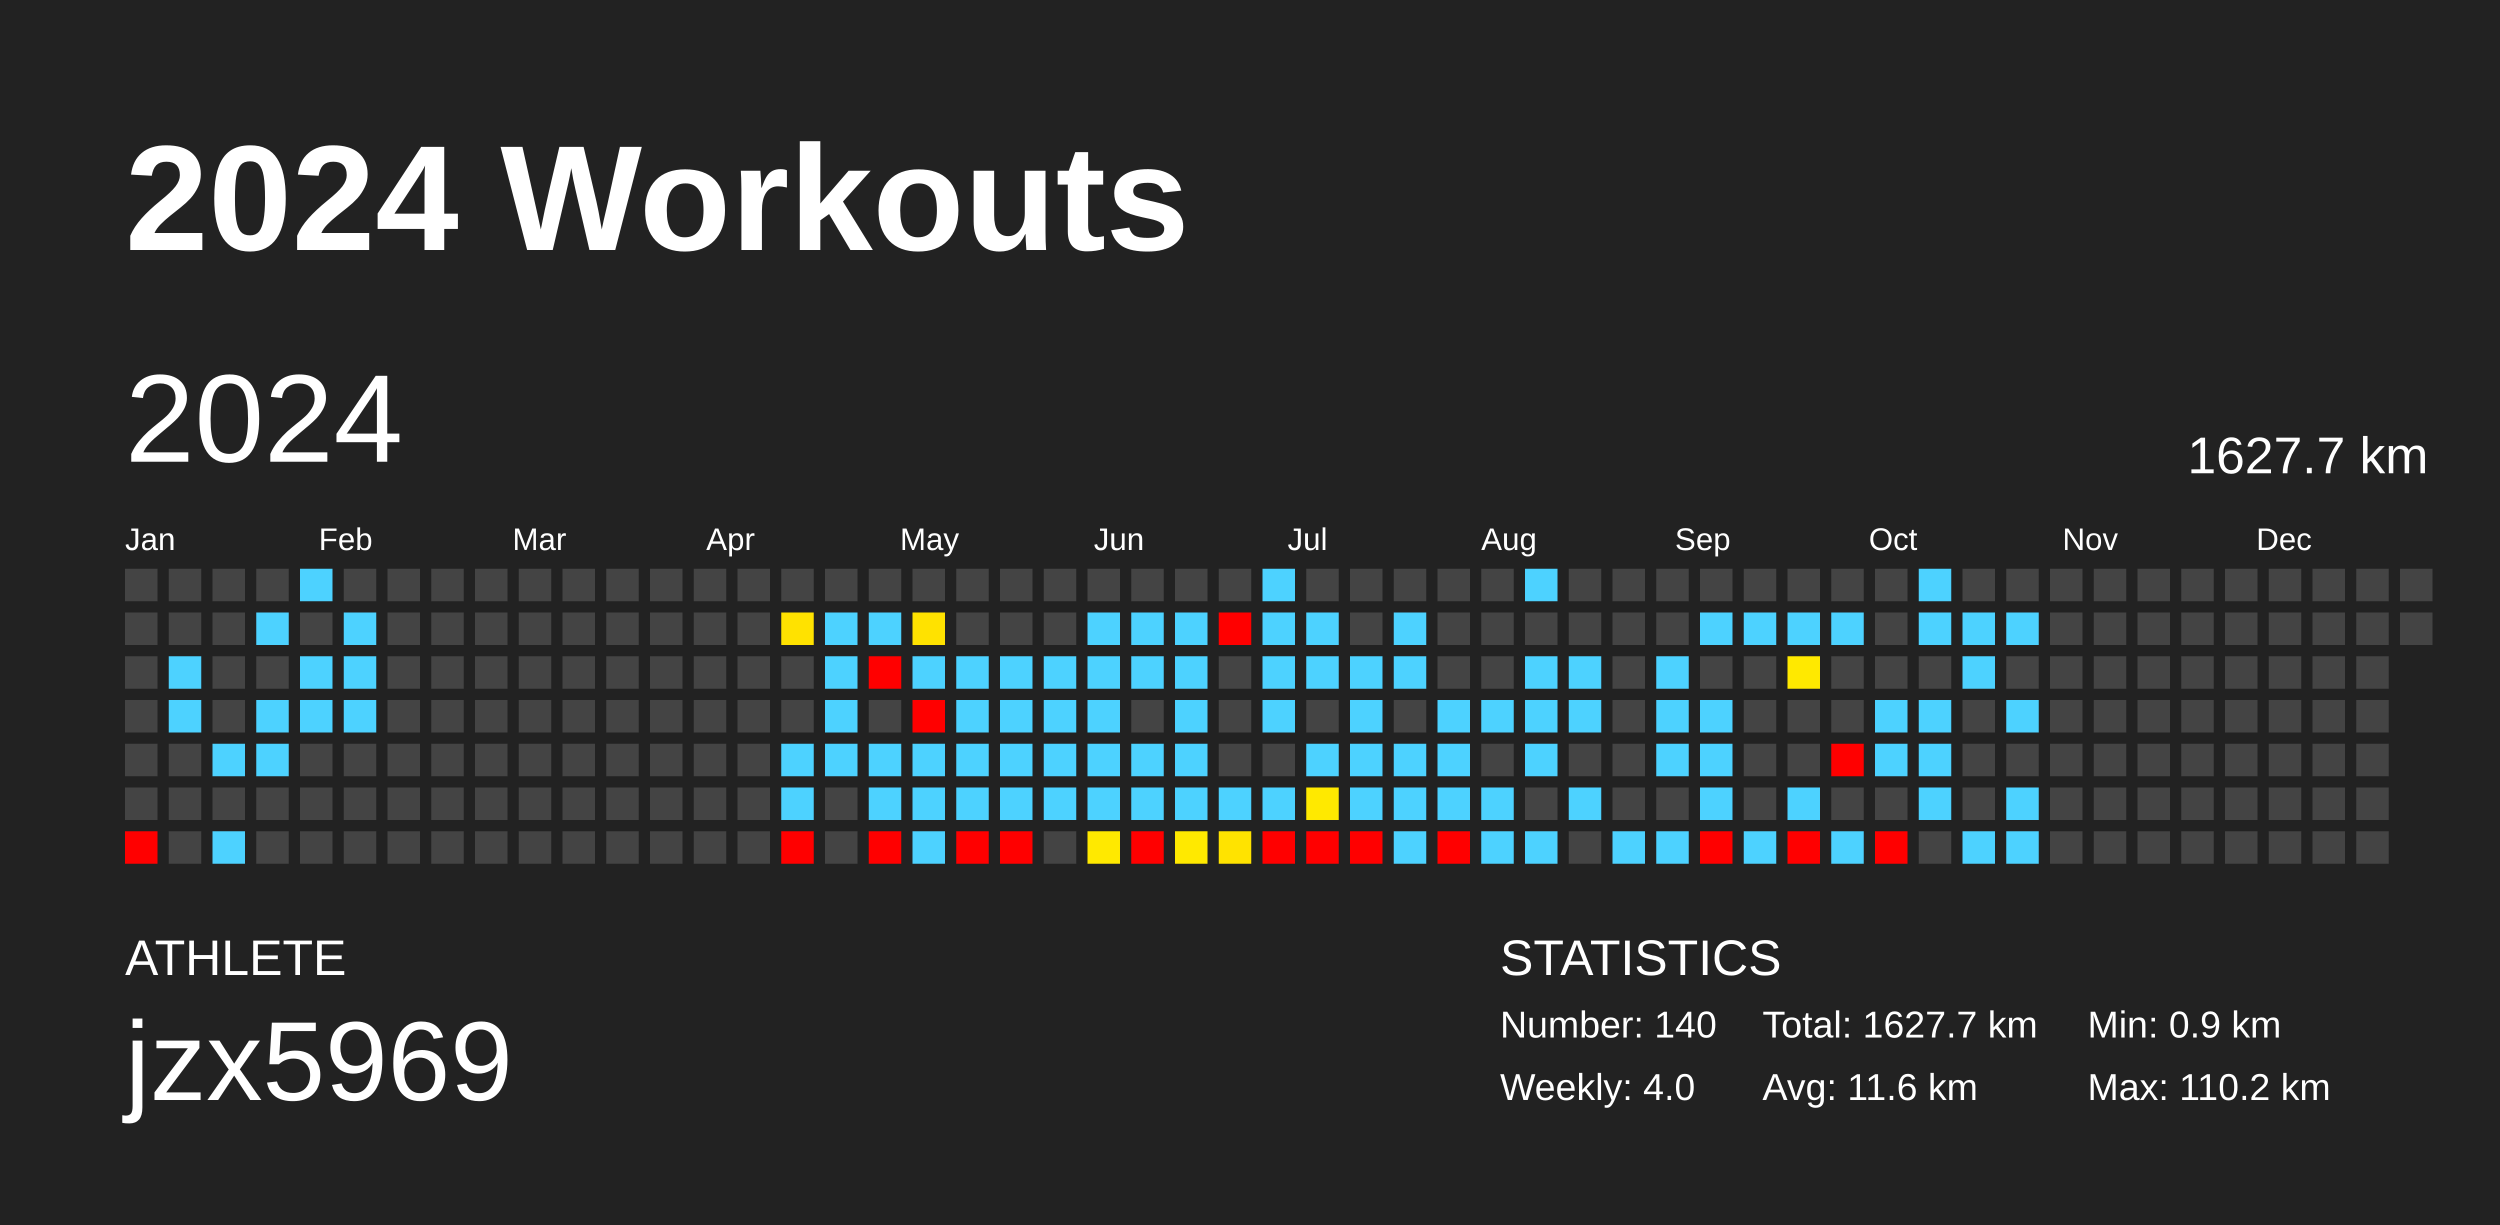
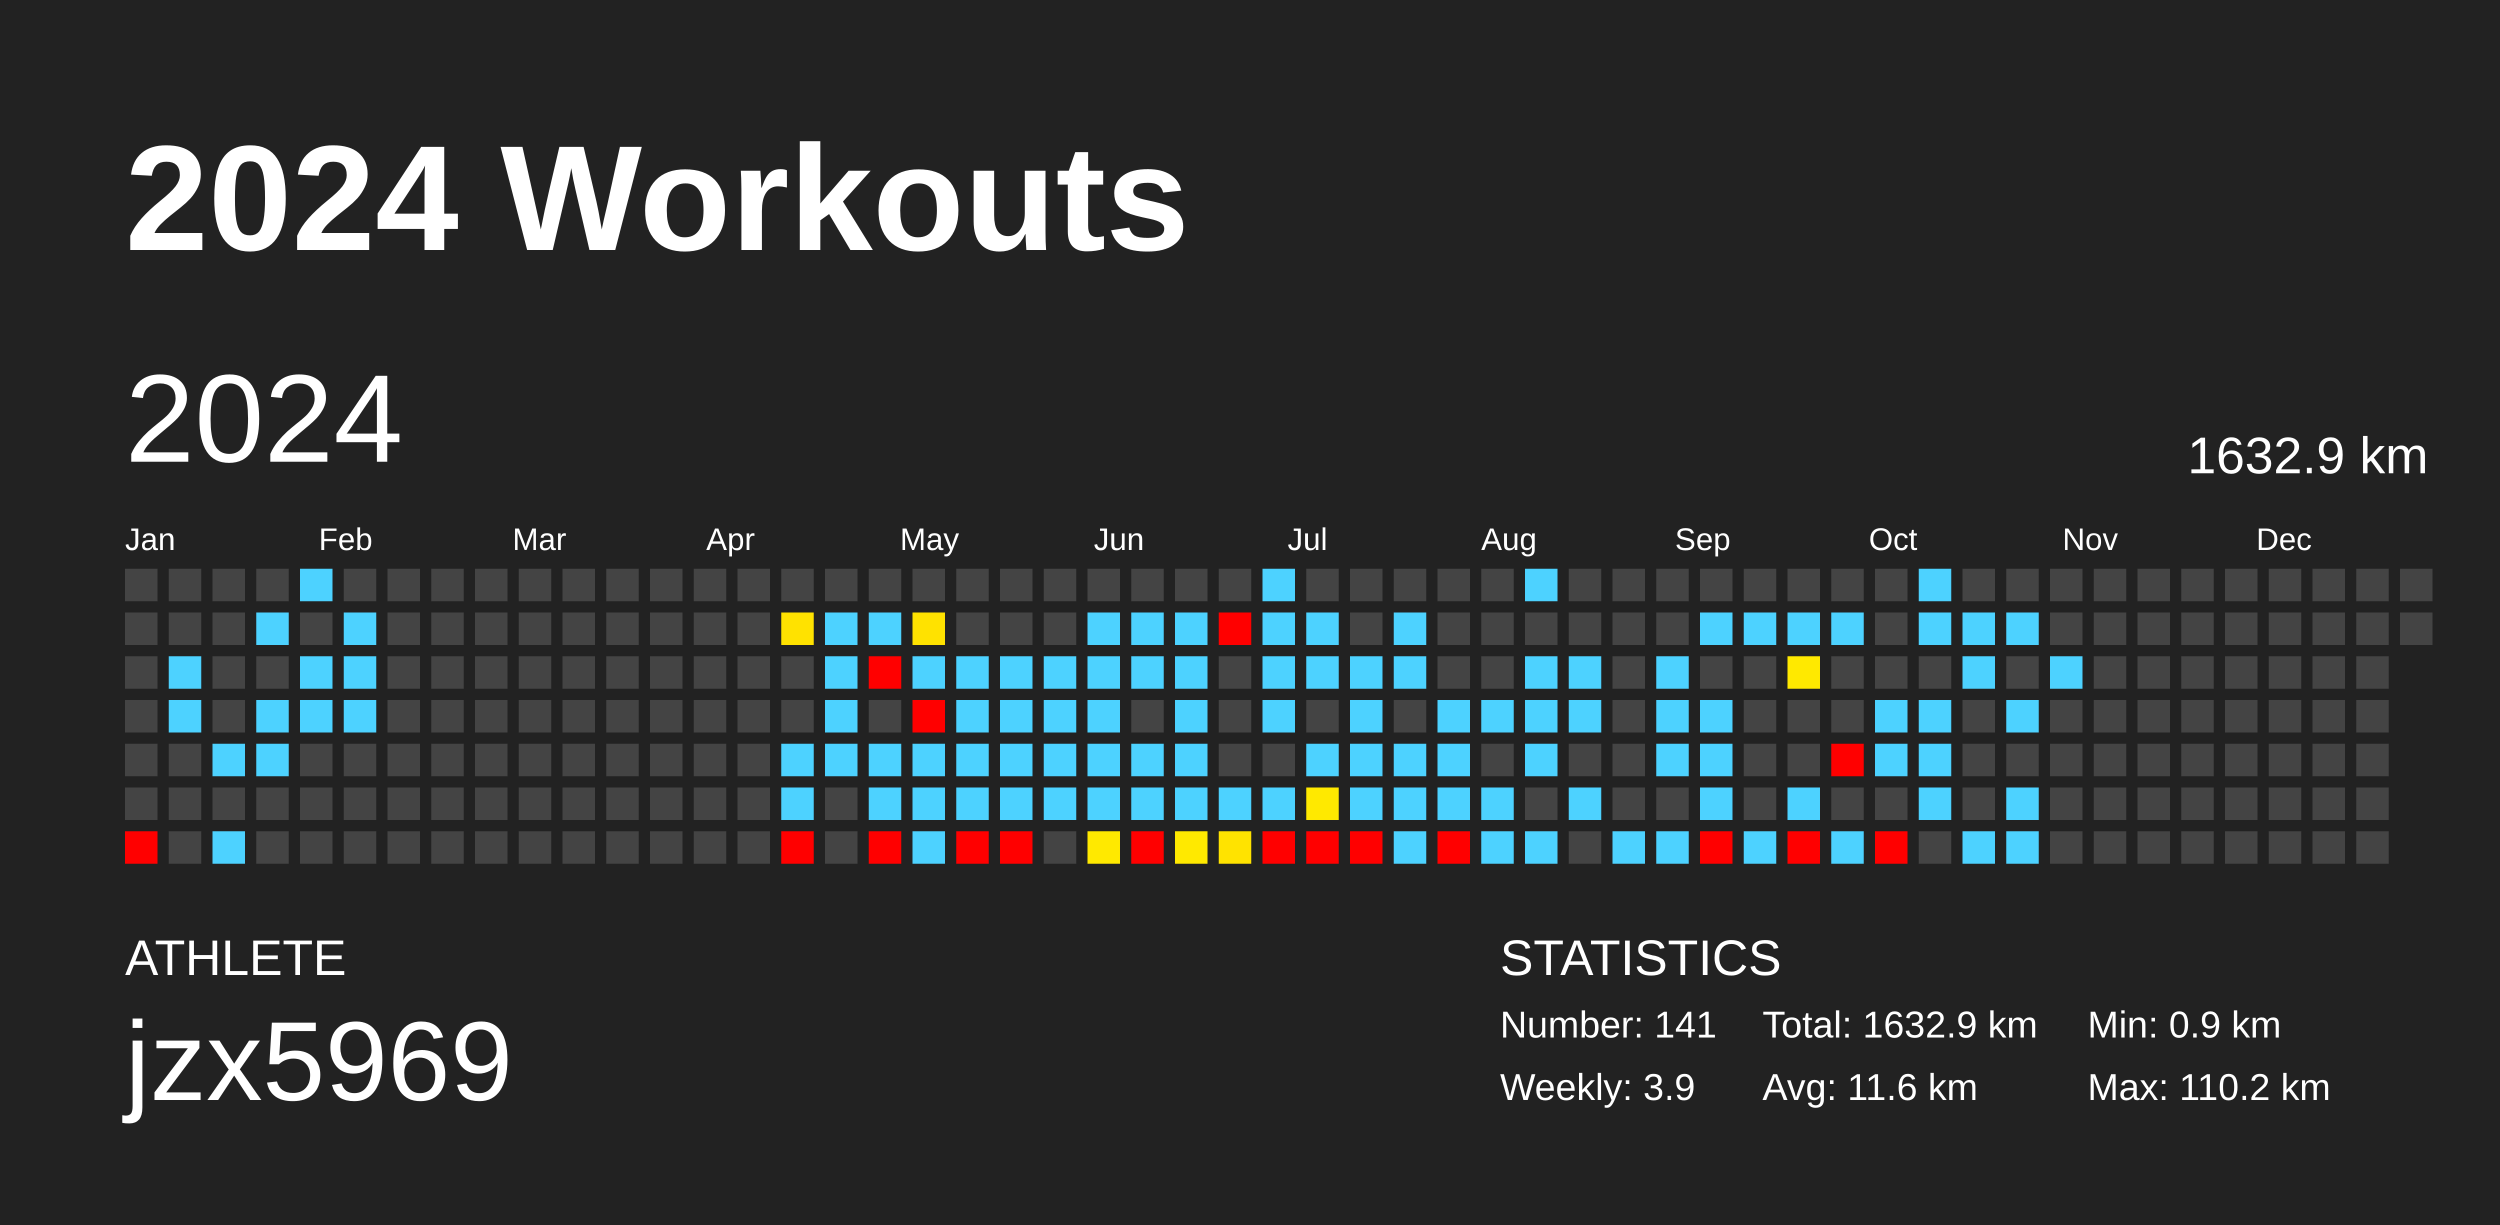
<svg xmlns="http://www.w3.org/2000/svg" baseProfile="full" height="98mm" version="1.1" viewBox="0,0,200,98" width="200mm">
  <defs />
  <rect fill="#222222" height="98" width="200" x="0" y="0" />
  <text fill="#FFFFFF" style="font-size:12px; font-family:Arial; font-weight:bold;" x="10" y="20">2024 Workouts</text>
  <text fill="#FFFFFF" style="font-size:4px; font-family:Arial" x="10" y="78">ATHLETE</text>
  <text fill="#FFFFFF" style="font-size:9px; font-family:Arial" x="10" y="88">jzx5969</text>
  <text fill="#FFFFFF" style="font-size:4px; font-family:Arial" x="120" y="78">STATISTICS</text>
-   <text fill="#FFFFFF" style="font-size:3px; font-family:Arial" x="120" y="83">Number: 140</text>
-   <text fill="#FFFFFF" style="font-size:3px; font-family:Arial" x="120" y="88">Weekly: 4.0</text>
-   <text fill="#FFFFFF" style="font-size:3px; font-family:Arial" x="141" y="83">Total: 1627.7 km</text>
+   <text fill="#FFFFFF" style="font-size:3px; font-family:Arial" x="120" y="83">Number: 141</text>
+   <text fill="#FFFFFF" style="font-size:3px; font-family:Arial" x="120" y="88">Weekly: 3.9</text>
+   <text fill="#FFFFFF" style="font-size:3px; font-family:Arial" x="141" y="83">Total: 1632.9 km</text>
  <text fill="#FFFFFF" style="font-size:3px; font-family:Arial" x="141" y="88">Avg: 11.6 km</text>
  <text fill="#FFFFFF" style="font-size:3px; font-family:Arial" x="167" y="83">Min: 0.9 km</text>
  <text fill="#FFFFFF" style="font-size:3px; font-family:Arial" x="167" y="88">Max: 110.2 km</text>
  <text dominant-baseline="hanging" fill="#FFFFFF" style="font-size:10.0px; font-family:Arial;" x="10" y="30">2024</text>
-   <text dominant-baseline="hanging" fill="#FFFFFF" style="font-size:4.125px; font-family:Arial;" x="175" y="35">1627.7 km</text>
+   <text dominant-baseline="hanging" fill="#FFFFFF" style="font-size:4.125px; font-family:Arial;" x="175" y="35">1632.9 km</text>
  <text fill="#FFFFFF" style="font-size:2.5px; font-family:Arial" x="10.0" y="44">Jan</text>
  <text fill="#FFFFFF" style="font-size:2.5px; font-family:Arial" x="25.5" y="44">Feb</text>
  <text fill="#FFFFFF" style="font-size:2.5px; font-family:Arial" x="41.0" y="44">Mar</text>
  <text fill="#FFFFFF" style="font-size:2.5px; font-family:Arial" x="56.5" y="44">Apr</text>
  <text fill="#FFFFFF" style="font-size:2.5px; font-family:Arial" x="72.0" y="44">May</text>
  <text fill="#FFFFFF" style="font-size:2.5px; font-family:Arial" x="87.5" y="44">Jun</text>
  <text fill="#FFFFFF" style="font-size:2.5px; font-family:Arial" x="103.0" y="44">Jul</text>
  <text fill="#FFFFFF" style="font-size:2.5px; font-family:Arial" x="118.5" y="44">Aug</text>
  <text fill="#FFFFFF" style="font-size:2.5px; font-family:Arial" x="134.0" y="44">Sep</text>
  <text fill="#FFFFFF" style="font-size:2.5px; font-family:Arial" x="149.5" y="44">Oct</text>
  <text fill="#FFFFFF" style="font-size:2.5px; font-family:Arial" x="165.0" y="44">Nov</text>
  <text fill="#FFFFFF" style="font-size:2.5px; font-family:Arial" x="180.5" y="44">Dec</text>
  <rect fill="#444444" height="2.6" width="2.6" x="10.0" y="45.5" />
  <rect fill="#444444" height="2.6" width="2.6" x="10.0" y="49.0" />
  <rect fill="#444444" height="2.6" width="2.6" x="10.0" y="52.5" />
  <rect fill="#444444" height="2.6" width="2.6" x="10.0" y="56.0" />
  <rect fill="#444444" height="2.6" width="2.6" x="10.0" y="59.5" />
  <rect fill="#444444" height="2.6" width="2.6" x="10.0" y="63.0" />
  <rect fill="red" height="2.6" width="2.6" x="10.0" y="66.5" />
  <rect fill="#444444" height="2.6" width="2.6" x="13.5" y="45.5" />
  <rect fill="#444444" height="2.6" width="2.6" x="13.5" y="49.0" />
  <rect fill="#4dd2ff" height="2.6" width="2.6" x="13.5" y="52.5" />
  <rect fill="#4dd2ff" height="2.6" width="2.6" x="13.5" y="56.0" />
  <rect fill="#444444" height="2.6" width="2.6" x="13.5" y="59.5" />
  <rect fill="#444444" height="2.6" width="2.6" x="13.5" y="63.0" />
  <rect fill="#444444" height="2.6" width="2.6" x="13.5" y="66.5" />
  <rect fill="#444444" height="2.6" width="2.6" x="17.0" y="45.5" />
  <rect fill="#444444" height="2.6" width="2.6" x="17.0" y="49.0" />
  <rect fill="#444444" height="2.6" width="2.6" x="17.0" y="52.5" />
  <rect fill="#444444" height="2.6" width="2.6" x="17.0" y="56.0" />
  <rect fill="#4dd2ff" height="2.6" width="2.6" x="17.0" y="59.5" />
  <rect fill="#444444" height="2.6" width="2.6" x="17.0" y="63.0" />
  <rect fill="#4dd2ff" height="2.6" width="2.6" x="17.0" y="66.5" />
  <rect fill="#444444" height="2.6" width="2.6" x="20.5" y="45.5" />
  <rect fill="#4dd2ff" height="2.6" width="2.6" x="20.5" y="49.0" />
  <rect fill="#444444" height="2.6" width="2.6" x="20.5" y="52.5" />
  <rect fill="#4dd2ff" height="2.6" width="2.6" x="20.5" y="56.0" />
  <rect fill="#4dd2ff" height="2.6" width="2.6" x="20.5" y="59.5" />
  <rect fill="#444444" height="2.6" width="2.6" x="20.5" y="63.0" />
  <rect fill="#444444" height="2.6" width="2.6" x="20.5" y="66.5" />
  <rect fill="#4dd2ff" height="2.6" width="2.6" x="24.0" y="45.5" />
  <rect fill="#444444" height="2.6" width="2.6" x="24.0" y="49.0" />
  <rect fill="#4dd2ff" height="2.6" width="2.6" x="24.0" y="52.5" />
  <rect fill="#4dd2ff" height="2.6" width="2.6" x="24.0" y="56.0" />
  <rect fill="#444444" height="2.6" width="2.6" x="24.0" y="59.5" />
  <rect fill="#444444" height="2.6" width="2.6" x="24.0" y="63.0" />
  <rect fill="#444444" height="2.6" width="2.6" x="24.0" y="66.5" />
  <rect fill="#444444" height="2.6" width="2.6" x="27.5" y="45.5" />
  <rect fill="#4dd2ff" height="2.6" width="2.6" x="27.5" y="49.0" />
  <rect fill="#4dd2ff" height="2.6" width="2.6" x="27.5" y="52.5" />
  <rect fill="#4dd2ff" height="2.6" width="2.6" x="27.5" y="56.0" />
  <rect fill="#444444" height="2.6" width="2.6" x="27.5" y="59.5" />
  <rect fill="#444444" height="2.6" width="2.6" x="27.5" y="63.0" />
  <rect fill="#444444" height="2.6" width="2.6" x="27.5" y="66.5" />
  <rect fill="#444444" height="2.6" width="2.6" x="31.0" y="45.5" />
  <rect fill="#444444" height="2.6" width="2.6" x="31.0" y="49.0" />
  <rect fill="#444444" height="2.6" width="2.6" x="31.0" y="52.5" />
  <rect fill="#444444" height="2.6" width="2.6" x="31.0" y="56.0" />
  <rect fill="#444444" height="2.6" width="2.6" x="31.0" y="59.5" />
  <rect fill="#444444" height="2.6" width="2.6" x="31.0" y="63.0" />
  <rect fill="#444444" height="2.6" width="2.6" x="31.0" y="66.5" />
  <rect fill="#444444" height="2.6" width="2.6" x="34.5" y="45.5" />
  <rect fill="#444444" height="2.6" width="2.6" x="34.5" y="49.0" />
  <rect fill="#444444" height="2.6" width="2.6" x="34.5" y="52.5" />
  <rect fill="#444444" height="2.6" width="2.6" x="34.5" y="56.0" />
  <rect fill="#444444" height="2.6" width="2.6" x="34.5" y="59.5" />
  <rect fill="#444444" height="2.6" width="2.6" x="34.5" y="63.0" />
  <rect fill="#444444" height="2.6" width="2.6" x="34.5" y="66.5" />
  <rect fill="#444444" height="2.6" width="2.6" x="38.0" y="45.5" />
  <rect fill="#444444" height="2.6" width="2.6" x="38.0" y="49.0" />
  <rect fill="#444444" height="2.6" width="2.6" x="38.0" y="52.5" />
  <rect fill="#444444" height="2.6" width="2.6" x="38.0" y="56.0" />
  <rect fill="#444444" height="2.6" width="2.6" x="38.0" y="59.5" />
  <rect fill="#444444" height="2.6" width="2.6" x="38.0" y="63.0" />
  <rect fill="#444444" height="2.6" width="2.6" x="38.0" y="66.5" />
  <rect fill="#444444" height="2.6" width="2.6" x="41.5" y="45.5" />
  <rect fill="#444444" height="2.6" width="2.6" x="41.5" y="49.0" />
  <rect fill="#444444" height="2.6" width="2.6" x="41.5" y="52.5" />
  <rect fill="#444444" height="2.6" width="2.6" x="41.5" y="56.0" />
  <rect fill="#444444" height="2.6" width="2.6" x="41.5" y="59.5" />
  <rect fill="#444444" height="2.6" width="2.6" x="41.5" y="63.0" />
  <rect fill="#444444" height="2.6" width="2.6" x="41.5" y="66.5" />
  <rect fill="#444444" height="2.6" width="2.6" x="45.0" y="45.5" />
  <rect fill="#444444" height="2.6" width="2.6" x="45.0" y="49.0" />
  <rect fill="#444444" height="2.6" width="2.6" x="45.0" y="52.5" />
  <rect fill="#444444" height="2.6" width="2.6" x="45.0" y="56.0" />
  <rect fill="#444444" height="2.6" width="2.6" x="45.0" y="59.5" />
  <rect fill="#444444" height="2.6" width="2.6" x="45.0" y="63.0" />
  <rect fill="#444444" height="2.6" width="2.6" x="45.0" y="66.5" />
  <rect fill="#444444" height="2.6" width="2.6" x="48.5" y="45.5" />
  <rect fill="#444444" height="2.6" width="2.6" x="48.5" y="49.0" />
  <rect fill="#444444" height="2.6" width="2.6" x="48.5" y="52.5" />
  <rect fill="#444444" height="2.6" width="2.6" x="48.5" y="56.0" />
  <rect fill="#444444" height="2.6" width="2.6" x="48.5" y="59.5" />
  <rect fill="#444444" height="2.6" width="2.6" x="48.5" y="63.0" />
  <rect fill="#444444" height="2.6" width="2.6" x="48.5" y="66.5" />
  <rect fill="#444444" height="2.6" width="2.6" x="52.0" y="45.5" />
  <rect fill="#444444" height="2.6" width="2.6" x="52.0" y="49.0" />
  <rect fill="#444444" height="2.6" width="2.6" x="52.0" y="52.5" />
  <rect fill="#444444" height="2.6" width="2.6" x="52.0" y="56.0" />
  <rect fill="#444444" height="2.6" width="2.6" x="52.0" y="59.5" />
  <rect fill="#444444" height="2.6" width="2.6" x="52.0" y="63.0" />
  <rect fill="#444444" height="2.6" width="2.6" x="52.0" y="66.5" />
  <rect fill="#444444" height="2.6" width="2.6" x="55.5" y="45.5" />
  <rect fill="#444444" height="2.6" width="2.6" x="55.5" y="49.0" />
  <rect fill="#444444" height="2.6" width="2.6" x="55.5" y="52.5" />
  <rect fill="#444444" height="2.6" width="2.6" x="55.5" y="56.0" />
  <rect fill="#444444" height="2.6" width="2.6" x="55.5" y="59.5" />
  <rect fill="#444444" height="2.6" width="2.6" x="55.5" y="63.0" />
  <rect fill="#444444" height="2.6" width="2.6" x="55.5" y="66.5" />
  <rect fill="#444444" height="2.6" width="2.6" x="59.0" y="45.5" />
  <rect fill="#444444" height="2.6" width="2.6" x="59.0" y="49.0" />
  <rect fill="#444444" height="2.6" width="2.6" x="59.0" y="52.5" />
  <rect fill="#444444" height="2.6" width="2.6" x="59.0" y="56.0" />
  <rect fill="#444444" height="2.6" width="2.6" x="59.0" y="59.5" />
  <rect fill="#444444" height="2.6" width="2.6" x="59.0" y="63.0" />
  <rect fill="#444444" height="2.6" width="2.6" x="59.0" y="66.5" />
  <rect fill="#444444" height="2.6" width="2.6" x="62.5" y="45.5" />
  <rect fill="#ffe200" height="2.6" width="2.6" x="62.5" y="49.0" />
  <rect fill="#444444" height="2.6" width="2.6" x="62.5" y="52.5" />
  <rect fill="#444444" height="2.6" width="2.6" x="62.5" y="56.0" />
  <rect fill="#4dd2ff" height="2.6" width="2.6" x="62.5" y="59.5" />
  <rect fill="#4dd2ff" height="2.6" width="2.6" x="62.5" y="63.0" />
  <rect fill="red" height="2.6" width="2.6" x="62.5" y="66.5" />
  <rect fill="#444444" height="2.6" width="2.6" x="66.0" y="45.5" />
  <rect fill="#4dd2ff" height="2.6" width="2.6" x="66.0" y="49.0" />
  <rect fill="#4dd2ff" height="2.6" width="2.6" x="66.0" y="52.5" />
  <rect fill="#4dd2ff" height="2.6" width="2.6" x="66.0" y="56.0" />
  <rect fill="#4dd2ff" height="2.6" width="2.6" x="66.0" y="59.5" />
  <rect fill="#444444" height="2.6" width="2.6" x="66.0" y="63.0" />
  <rect fill="#444444" height="2.6" width="2.6" x="66.0" y="66.5" />
  <rect fill="#444444" height="2.6" width="2.6" x="69.5" y="45.5" />
  <rect fill="#4dd2ff" height="2.6" width="2.6" x="69.5" y="49.0" />
  <rect fill="red" height="2.6" width="2.6" x="69.5" y="52.5" />
  <rect fill="#444444" height="2.6" width="2.6" x="69.5" y="56.0" />
  <rect fill="#4dd2ff" height="2.6" width="2.6" x="69.5" y="59.5" />
  <rect fill="#4dd2ff" height="2.6" width="2.6" x="69.5" y="63.0" />
  <rect fill="red" height="2.6" width="2.6" x="69.5" y="66.5" />
  <rect fill="#444444" height="2.6" width="2.6" x="73.0" y="45.5" />
  <rect fill="#ffe200" height="2.6" width="2.6" x="73.0" y="49.0" />
  <rect fill="#4dd2ff" height="2.6" width="2.6" x="73.0" y="52.5" />
  <rect fill="red" height="2.6" width="2.6" x="73.0" y="56.0" />
  <rect fill="#4dd2ff" height="2.6" width="2.6" x="73.0" y="59.5" />
  <rect fill="#4dd2ff" height="2.6" width="2.6" x="73.0" y="63.0" />
  <rect fill="#4dd2ff" height="2.6" width="2.6" x="73.0" y="66.5" />
  <rect fill="#444444" height="2.6" width="2.6" x="76.5" y="45.5" />
  <rect fill="#444444" height="2.6" width="2.6" x="76.5" y="49.0" />
  <rect fill="#4dd2ff" height="2.6" width="2.6" x="76.5" y="52.5" />
  <rect fill="#4dd2ff" height="2.6" width="2.6" x="76.5" y="56.0" />
  <rect fill="#4dd2ff" height="2.6" width="2.6" x="76.5" y="59.5" />
  <rect fill="#4dd2ff" height="2.6" width="2.6" x="76.5" y="63.0" />
  <rect fill="red" height="2.6" width="2.6" x="76.5" y="66.5" />
  <rect fill="#444444" height="2.6" width="2.6" x="80.0" y="45.5" />
  <rect fill="#444444" height="2.6" width="2.6" x="80.0" y="49.0" />
  <rect fill="#4dd2ff" height="2.6" width="2.6" x="80.0" y="52.5" />
  <rect fill="#4dd2ff" height="2.6" width="2.6" x="80.0" y="56.0" />
  <rect fill="#4dd2ff" height="2.6" width="2.6" x="80.0" y="59.5" />
  <rect fill="#4dd2ff" height="2.6" width="2.6" x="80.0" y="63.0" />
  <rect fill="red" height="2.6" width="2.6" x="80.0" y="66.5" />
  <rect fill="#444444" height="2.6" width="2.6" x="83.5" y="45.5" />
  <rect fill="#444444" height="2.6" width="2.6" x="83.5" y="49.0" />
  <rect fill="#4dd2ff" height="2.6" width="2.6" x="83.5" y="52.5" />
  <rect fill="#4dd2ff" height="2.6" width="2.6" x="83.5" y="56.0" />
  <rect fill="#4dd2ff" height="2.6" width="2.6" x="83.5" y="59.5" />
  <rect fill="#4dd2ff" height="2.6" width="2.6" x="83.5" y="63.0" />
  <rect fill="#444444" height="2.6" width="2.6" x="83.5" y="66.5" />
  <rect fill="#444444" height="2.6" width="2.6" x="87.0" y="45.5" />
  <rect fill="#4dd2ff" height="2.6" width="2.6" x="87.0" y="49.0" />
  <rect fill="#4dd2ff" height="2.6" width="2.6" x="87.0" y="52.5" />
  <rect fill="#4dd2ff" height="2.6" width="2.6" x="87.0" y="56.0" />
  <rect fill="#4dd2ff" height="2.6" width="2.6" x="87.0" y="59.5" />
  <rect fill="#4dd2ff" height="2.6" width="2.6" x="87.0" y="63.0" />
  <rect fill="#ffe900" height="2.6" width="2.6" x="87.0" y="66.5" />
  <rect fill="#444444" height="2.6" width="2.6" x="90.5" y="45.5" />
  <rect fill="#4dd2ff" height="2.6" width="2.6" x="90.5" y="49.0" />
  <rect fill="#4dd2ff" height="2.6" width="2.6" x="90.5" y="52.5" />
  <rect fill="#444444" height="2.6" width="2.6" x="90.5" y="56.0" />
  <rect fill="#4dd2ff" height="2.6" width="2.6" x="90.5" y="59.5" />
  <rect fill="#4dd2ff" height="2.6" width="2.6" x="90.5" y="63.0" />
  <rect fill="red" height="2.6" width="2.6" x="90.5" y="66.5" />
  <rect fill="#444444" height="2.6" width="2.6" x="94.0" y="45.5" />
  <rect fill="#4dd2ff" height="2.6" width="2.6" x="94.0" y="49.0" />
  <rect fill="#4dd2ff" height="2.6" width="2.6" x="94.0" y="52.5" />
  <rect fill="#4dd2ff" height="2.6" width="2.6" x="94.0" y="56.0" />
  <rect fill="#4dd2ff" height="2.6" width="2.6" x="94.0" y="59.5" />
  <rect fill="#4dd2ff" height="2.6" width="2.6" x="94.0" y="63.0" />
  <rect fill="#ffe900" height="2.6" width="2.6" x="94.0" y="66.5" />
  <rect fill="#444444" height="2.6" width="2.6" x="97.5" y="45.5" />
  <rect fill="red" height="2.6" width="2.6" x="97.5" y="49.0" />
  <rect fill="#444444" height="2.6" width="2.6" x="97.5" y="52.5" />
  <rect fill="#444444" height="2.6" width="2.6" x="97.5" y="56.0" />
  <rect fill="#444444" height="2.6" width="2.6" x="97.5" y="59.5" />
  <rect fill="#4dd2ff" height="2.6" width="2.6" x="97.5" y="63.0" />
  <rect fill="#ffe300" height="2.6" width="2.6" x="97.5" y="66.5" />
  <rect fill="#4dd2ff" height="2.6" width="2.6" x="101.0" y="45.5" />
  <rect fill="#4dd2ff" height="2.6" width="2.6" x="101.0" y="49.0" />
  <rect fill="#4dd2ff" height="2.6" width="2.6" x="101.0" y="52.5" />
  <rect fill="#4dd2ff" height="2.6" width="2.6" x="101.0" y="56.0" />
  <rect fill="#444444" height="2.6" width="2.6" x="101.0" y="59.5" />
  <rect fill="#4dd2ff" height="2.6" width="2.6" x="101.0" y="63.0" />
  <rect fill="red" height="2.6" width="2.6" x="101.0" y="66.5" />
  <rect fill="#444444" height="2.6" width="2.6" x="104.5" y="45.5" />
  <rect fill="#4dd2ff" height="2.6" width="2.6" x="104.5" y="49.0" />
  <rect fill="#4dd2ff" height="2.6" width="2.6" x="104.5" y="52.5" />
  <rect fill="#444444" height="2.6" width="2.6" x="104.5" y="56.0" />
  <rect fill="#4dd2ff" height="2.6" width="2.6" x="104.5" y="59.5" />
  <rect fill="#ffe900" height="2.6" width="2.6" x="104.5" y="63.0" />
  <rect fill="red" height="2.6" width="2.6" x="104.5" y="66.5" />
  <rect fill="#444444" height="2.6" width="2.6" x="108.0" y="45.5" />
  <rect fill="#444444" height="2.6" width="2.6" x="108.0" y="49.0" />
  <rect fill="#4dd2ff" height="2.6" width="2.6" x="108.0" y="52.5" />
  <rect fill="#4dd2ff" height="2.6" width="2.6" x="108.0" y="56.0" />
  <rect fill="#4dd2ff" height="2.6" width="2.6" x="108.0" y="59.5" />
  <rect fill="#4dd2ff" height="2.6" width="2.6" x="108.0" y="63.0" />
  <rect fill="red" height="2.6" width="2.6" x="108.0" y="66.5" />
  <rect fill="#444444" height="2.6" width="2.6" x="111.5" y="45.5" />
  <rect fill="#4dd2ff" height="2.6" width="2.6" x="111.5" y="49.0" />
  <rect fill="#4dd2ff" height="2.6" width="2.6" x="111.5" y="52.5" />
  <rect fill="#444444" height="2.6" width="2.6" x="111.5" y="56.0" />
  <rect fill="#4dd2ff" height="2.6" width="2.6" x="111.5" y="59.5" />
  <rect fill="#4dd2ff" height="2.6" width="2.6" x="111.5" y="63.0" />
  <rect fill="#4dd2ff" height="2.6" width="2.6" x="111.5" y="66.5" />
  <rect fill="#444444" height="2.6" width="2.6" x="115.0" y="45.5" />
  <rect fill="#444444" height="2.6" width="2.6" x="115.0" y="49.0" />
  <rect fill="#444444" height="2.6" width="2.6" x="115.0" y="52.5" />
  <rect fill="#4dd2ff" height="2.6" width="2.6" x="115.0" y="56.0" />
  <rect fill="#4dd2ff" height="2.6" width="2.6" x="115.0" y="59.5" />
  <rect fill="#4dd2ff" height="2.6" width="2.6" x="115.0" y="63.0" />
  <rect fill="red" height="2.6" width="2.6" x="115.0" y="66.5" />
  <rect fill="#444444" height="2.6" width="2.6" x="118.5" y="45.5" />
  <rect fill="#444444" height="2.6" width="2.6" x="118.5" y="49.0" />
  <rect fill="#444444" height="2.6" width="2.6" x="118.5" y="52.5" />
  <rect fill="#4dd2ff" height="2.6" width="2.6" x="118.5" y="56.0" />
  <rect fill="#444444" height="2.6" width="2.6" x="118.5" y="59.5" />
  <rect fill="#4dd2ff" height="2.6" width="2.6" x="118.5" y="63.0" />
  <rect fill="#4dd2ff" height="2.6" width="2.6" x="118.5" y="66.5" />
  <rect fill="#4dd2ff" height="2.6" width="2.6" x="122.0" y="45.5" />
  <rect fill="#444444" height="2.6" width="2.6" x="122.0" y="49.0" />
  <rect fill="#4dd2ff" height="2.6" width="2.6" x="122.0" y="52.5" />
  <rect fill="#4dd2ff" height="2.6" width="2.6" x="122.0" y="56.0" />
  <rect fill="#4dd2ff" height="2.6" width="2.6" x="122.0" y="59.5" />
  <rect fill="#444444" height="2.6" width="2.6" x="122.0" y="63.0" />
  <rect fill="#4dd2ff" height="2.6" width="2.6" x="122.0" y="66.5" />
  <rect fill="#444444" height="2.6" width="2.6" x="125.5" y="45.5" />
  <rect fill="#444444" height="2.6" width="2.6" x="125.5" y="49.0" />
  <rect fill="#4dd2ff" height="2.6" width="2.6" x="125.5" y="52.5" />
  <rect fill="#4dd2ff" height="2.6" width="2.6" x="125.5" y="56.0" />
  <rect fill="#444444" height="2.6" width="2.6" x="125.5" y="59.5" />
  <rect fill="#4dd2ff" height="2.6" width="2.6" x="125.5" y="63.0" />
  <rect fill="#444444" height="2.6" width="2.6" x="125.5" y="66.5" />
  <rect fill="#444444" height="2.6" width="2.6" x="129.0" y="45.5" />
  <rect fill="#444444" height="2.6" width="2.6" x="129.0" y="49.0" />
  <rect fill="#444444" height="2.6" width="2.6" x="129.0" y="52.5" />
  <rect fill="#444444" height="2.6" width="2.6" x="129.0" y="56.0" />
  <rect fill="#444444" height="2.6" width="2.6" x="129.0" y="59.5" />
  <rect fill="#444444" height="2.6" width="2.6" x="129.0" y="63.0" />
  <rect fill="#4dd2ff" height="2.6" width="2.6" x="129.0" y="66.5" />
  <rect fill="#444444" height="2.6" width="2.6" x="132.5" y="45.5" />
  <rect fill="#444444" height="2.6" width="2.6" x="132.5" y="49.0" />
  <rect fill="#4dd2ff" height="2.6" width="2.6" x="132.5" y="52.5" />
  <rect fill="#4dd2ff" height="2.6" width="2.6" x="132.5" y="56.0" />
  <rect fill="#4dd2ff" height="2.6" width="2.6" x="132.5" y="59.5" />
  <rect fill="#444444" height="2.6" width="2.6" x="132.5" y="63.0" />
  <rect fill="#4dd2ff" height="2.6" width="2.6" x="132.5" y="66.5" />
  <rect fill="#444444" height="2.6" width="2.6" x="136.0" y="45.5" />
  <rect fill="#4dd2ff" height="2.6" width="2.6" x="136.0" y="49.0" />
  <rect fill="#444444" height="2.6" width="2.6" x="136.0" y="52.5" />
  <rect fill="#4dd2ff" height="2.6" width="2.6" x="136.0" y="56.0" />
  <rect fill="#4dd2ff" height="2.6" width="2.6" x="136.0" y="59.5" />
  <rect fill="#4dd2ff" height="2.6" width="2.6" x="136.0" y="63.0" />
  <rect fill="red" height="2.6" width="2.6" x="136.0" y="66.5" />
  <rect fill="#444444" height="2.6" width="2.6" x="139.5" y="45.5" />
  <rect fill="#4dd2ff" height="2.6" width="2.6" x="139.5" y="49.0" />
  <rect fill="#444444" height="2.6" width="2.6" x="139.5" y="52.5" />
  <rect fill="#444444" height="2.6" width="2.6" x="139.5" y="56.0" />
  <rect fill="#444444" height="2.6" width="2.6" x="139.5" y="59.5" />
  <rect fill="#444444" height="2.6" width="2.6" x="139.5" y="63.0" />
  <rect fill="#4dd2ff" height="2.6" width="2.6" x="139.5" y="66.5" />
  <rect fill="#444444" height="2.6" width="2.6" x="143.0" y="45.5" />
  <rect fill="#4dd2ff" height="2.6" width="2.6" x="143.0" y="49.0" />
  <rect fill="#ffe900" height="2.6" width="2.6" x="143.0" y="52.5" />
  <rect fill="#444444" height="2.6" width="2.6" x="143.0" y="56.0" />
  <rect fill="#444444" height="2.6" width="2.6" x="143.0" y="59.5" />
  <rect fill="#4dd2ff" height="2.6" width="2.6" x="143.0" y="63.0" />
  <rect fill="red" height="2.6" width="2.6" x="143.0" y="66.5" />
  <rect fill="#444444" height="2.6" width="2.6" x="146.5" y="45.5" />
  <rect fill="#4dd2ff" height="2.6" width="2.6" x="146.5" y="49.0" />
  <rect fill="#444444" height="2.6" width="2.6" x="146.5" y="52.5" />
  <rect fill="#444444" height="2.6" width="2.6" x="146.5" y="56.0" />
  <rect fill="red" height="2.6" width="2.6" x="146.5" y="59.5" />
  <rect fill="#444444" height="2.6" width="2.6" x="146.5" y="63.0" />
  <rect fill="#4dd2ff" height="2.6" width="2.6" x="146.5" y="66.5" />
  <rect fill="#444444" height="2.6" width="2.6" x="150.0" y="45.5" />
  <rect fill="#444444" height="2.6" width="2.6" x="150.0" y="49.0" />
  <rect fill="#444444" height="2.6" width="2.6" x="150.0" y="52.5" />
  <rect fill="#4dd2ff" height="2.6" width="2.6" x="150.0" y="56.0" />
  <rect fill="#4dd2ff" height="2.6" width="2.6" x="150.0" y="59.5" />
  <rect fill="#444444" height="2.6" width="2.6" x="150.0" y="63.0" />
  <rect fill="red" height="2.6" width="2.6" x="150.0" y="66.5" />
  <rect fill="#4dd2ff" height="2.6" width="2.6" x="153.5" y="45.5" />
  <rect fill="#4dd2ff" height="2.6" width="2.6" x="153.5" y="49.0" />
  <rect fill="#444444" height="2.6" width="2.6" x="153.5" y="52.5" />
  <rect fill="#4dd2ff" height="2.6" width="2.6" x="153.5" y="56.0" />
  <rect fill="#4dd2ff" height="2.6" width="2.6" x="153.5" y="59.5" />
  <rect fill="#4dd2ff" height="2.6" width="2.6" x="153.5" y="63.0" />
  <rect fill="#444444" height="2.6" width="2.6" x="153.5" y="66.5" />
  <rect fill="#444444" height="2.6" width="2.6" x="157.0" y="45.5" />
  <rect fill="#4dd2ff" height="2.6" width="2.6" x="157.0" y="49.0" />
  <rect fill="#4dd2ff" height="2.6" width="2.6" x="157.0" y="52.5" />
  <rect fill="#444444" height="2.6" width="2.6" x="157.0" y="56.0" />
  <rect fill="#444444" height="2.6" width="2.6" x="157.0" y="59.5" />
  <rect fill="#444444" height="2.6" width="2.6" x="157.0" y="63.0" />
  <rect fill="#4dd2ff" height="2.6" width="2.6" x="157.0" y="66.5" />
  <rect fill="#444444" height="2.6" width="2.6" x="160.5" y="45.5" />
  <rect fill="#4dd2ff" height="2.6" width="2.6" x="160.5" y="49.0" />
  <rect fill="#444444" height="2.6" width="2.6" x="160.5" y="52.5" />
  <rect fill="#4dd2ff" height="2.6" width="2.6" x="160.5" y="56.0" />
  <rect fill="#444444" height="2.6" width="2.6" x="160.5" y="59.5" />
  <rect fill="#4dd2ff" height="2.6" width="2.6" x="160.5" y="63.0" />
  <rect fill="#4dd2ff" height="2.6" width="2.6" x="160.5" y="66.5" />
  <rect fill="#444444" height="2.6" width="2.6" x="164.0" y="45.5" />
  <rect fill="#444444" height="2.6" width="2.6" x="164.0" y="49.0" />
-   <rect fill="#444444" height="2.6" width="2.6" x="164.0" y="52.5" />
+   <rect fill="#4dd2ff" height="2.6" width="2.6" x="164.0" y="52.5" />
  <rect fill="#444444" height="2.6" width="2.6" x="164.0" y="56.0" />
  <rect fill="#444444" height="2.6" width="2.6" x="164.0" y="59.5" />
  <rect fill="#444444" height="2.6" width="2.6" x="164.0" y="63.0" />
  <rect fill="#444444" height="2.6" width="2.6" x="164.0" y="66.5" />
  <rect fill="#444444" height="2.6" width="2.6" x="167.5" y="45.5" />
  <rect fill="#444444" height="2.6" width="2.6" x="167.5" y="49.0" />
  <rect fill="#444444" height="2.6" width="2.6" x="167.5" y="52.5" />
  <rect fill="#444444" height="2.6" width="2.6" x="167.5" y="56.0" />
  <rect fill="#444444" height="2.6" width="2.6" x="167.5" y="59.5" />
  <rect fill="#444444" height="2.6" width="2.6" x="167.5" y="63.0" />
  <rect fill="#444444" height="2.6" width="2.6" x="167.5" y="66.5" />
  <rect fill="#444444" height="2.6" width="2.6" x="171.0" y="45.5" />
  <rect fill="#444444" height="2.6" width="2.6" x="171.0" y="49.0" />
  <rect fill="#444444" height="2.6" width="2.6" x="171.0" y="52.5" />
  <rect fill="#444444" height="2.6" width="2.6" x="171.0" y="56.0" />
  <rect fill="#444444" height="2.6" width="2.6" x="171.0" y="59.5" />
  <rect fill="#444444" height="2.6" width="2.6" x="171.0" y="63.0" />
  <rect fill="#444444" height="2.6" width="2.6" x="171.0" y="66.5" />
  <rect fill="#444444" height="2.6" width="2.6" x="174.5" y="45.5" />
  <rect fill="#444444" height="2.6" width="2.6" x="174.5" y="49.0" />
  <rect fill="#444444" height="2.6" width="2.6" x="174.5" y="52.5" />
  <rect fill="#444444" height="2.6" width="2.6" x="174.5" y="56.0" />
  <rect fill="#444444" height="2.6" width="2.6" x="174.5" y="59.5" />
  <rect fill="#444444" height="2.6" width="2.6" x="174.5" y="63.0" />
  <rect fill="#444444" height="2.6" width="2.6" x="174.5" y="66.5" />
  <rect fill="#444444" height="2.6" width="2.6" x="178.0" y="45.5" />
  <rect fill="#444444" height="2.6" width="2.6" x="178.0" y="49.0" />
  <rect fill="#444444" height="2.6" width="2.6" x="178.0" y="52.5" />
  <rect fill="#444444" height="2.6" width="2.6" x="178.0" y="56.0" />
  <rect fill="#444444" height="2.6" width="2.6" x="178.0" y="59.5" />
  <rect fill="#444444" height="2.6" width="2.6" x="178.0" y="63.0" />
  <rect fill="#444444" height="2.6" width="2.6" x="178.0" y="66.5" />
  <rect fill="#444444" height="2.6" width="2.6" x="181.5" y="45.5" />
  <rect fill="#444444" height="2.6" width="2.6" x="181.5" y="49.0" />
  <rect fill="#444444" height="2.6" width="2.6" x="181.5" y="52.5" />
  <rect fill="#444444" height="2.6" width="2.6" x="181.5" y="56.0" />
  <rect fill="#444444" height="2.6" width="2.6" x="181.5" y="59.5" />
  <rect fill="#444444" height="2.6" width="2.6" x="181.5" y="63.0" />
  <rect fill="#444444" height="2.6" width="2.6" x="181.5" y="66.5" />
  <rect fill="#444444" height="2.6" width="2.6" x="185.0" y="45.5" />
  <rect fill="#444444" height="2.6" width="2.6" x="185.0" y="49.0" />
  <rect fill="#444444" height="2.6" width="2.6" x="185.0" y="52.5" />
  <rect fill="#444444" height="2.6" width="2.6" x="185.0" y="56.0" />
  <rect fill="#444444" height="2.6" width="2.6" x="185.0" y="59.5" />
  <rect fill="#444444" height="2.6" width="2.6" x="185.0" y="63.0" />
  <rect fill="#444444" height="2.6" width="2.6" x="185.0" y="66.5" />
  <rect fill="#444444" height="2.6" width="2.6" x="188.5" y="45.5" />
  <rect fill="#444444" height="2.6" width="2.6" x="188.5" y="49.0" />
  <rect fill="#444444" height="2.6" width="2.6" x="188.5" y="52.5" />
  <rect fill="#444444" height="2.6" width="2.6" x="188.5" y="56.0" />
  <rect fill="#444444" height="2.6" width="2.6" x="188.5" y="59.5" />
  <rect fill="#444444" height="2.6" width="2.6" x="188.5" y="63.0" />
  <rect fill="#444444" height="2.6" width="2.6" x="188.5" y="66.5" />
  <rect fill="#444444" height="2.6" width="2.6" x="192.0" y="45.5" />
  <rect fill="#444444" height="2.6" width="2.6" x="192.0" y="49.0" />
</svg>
